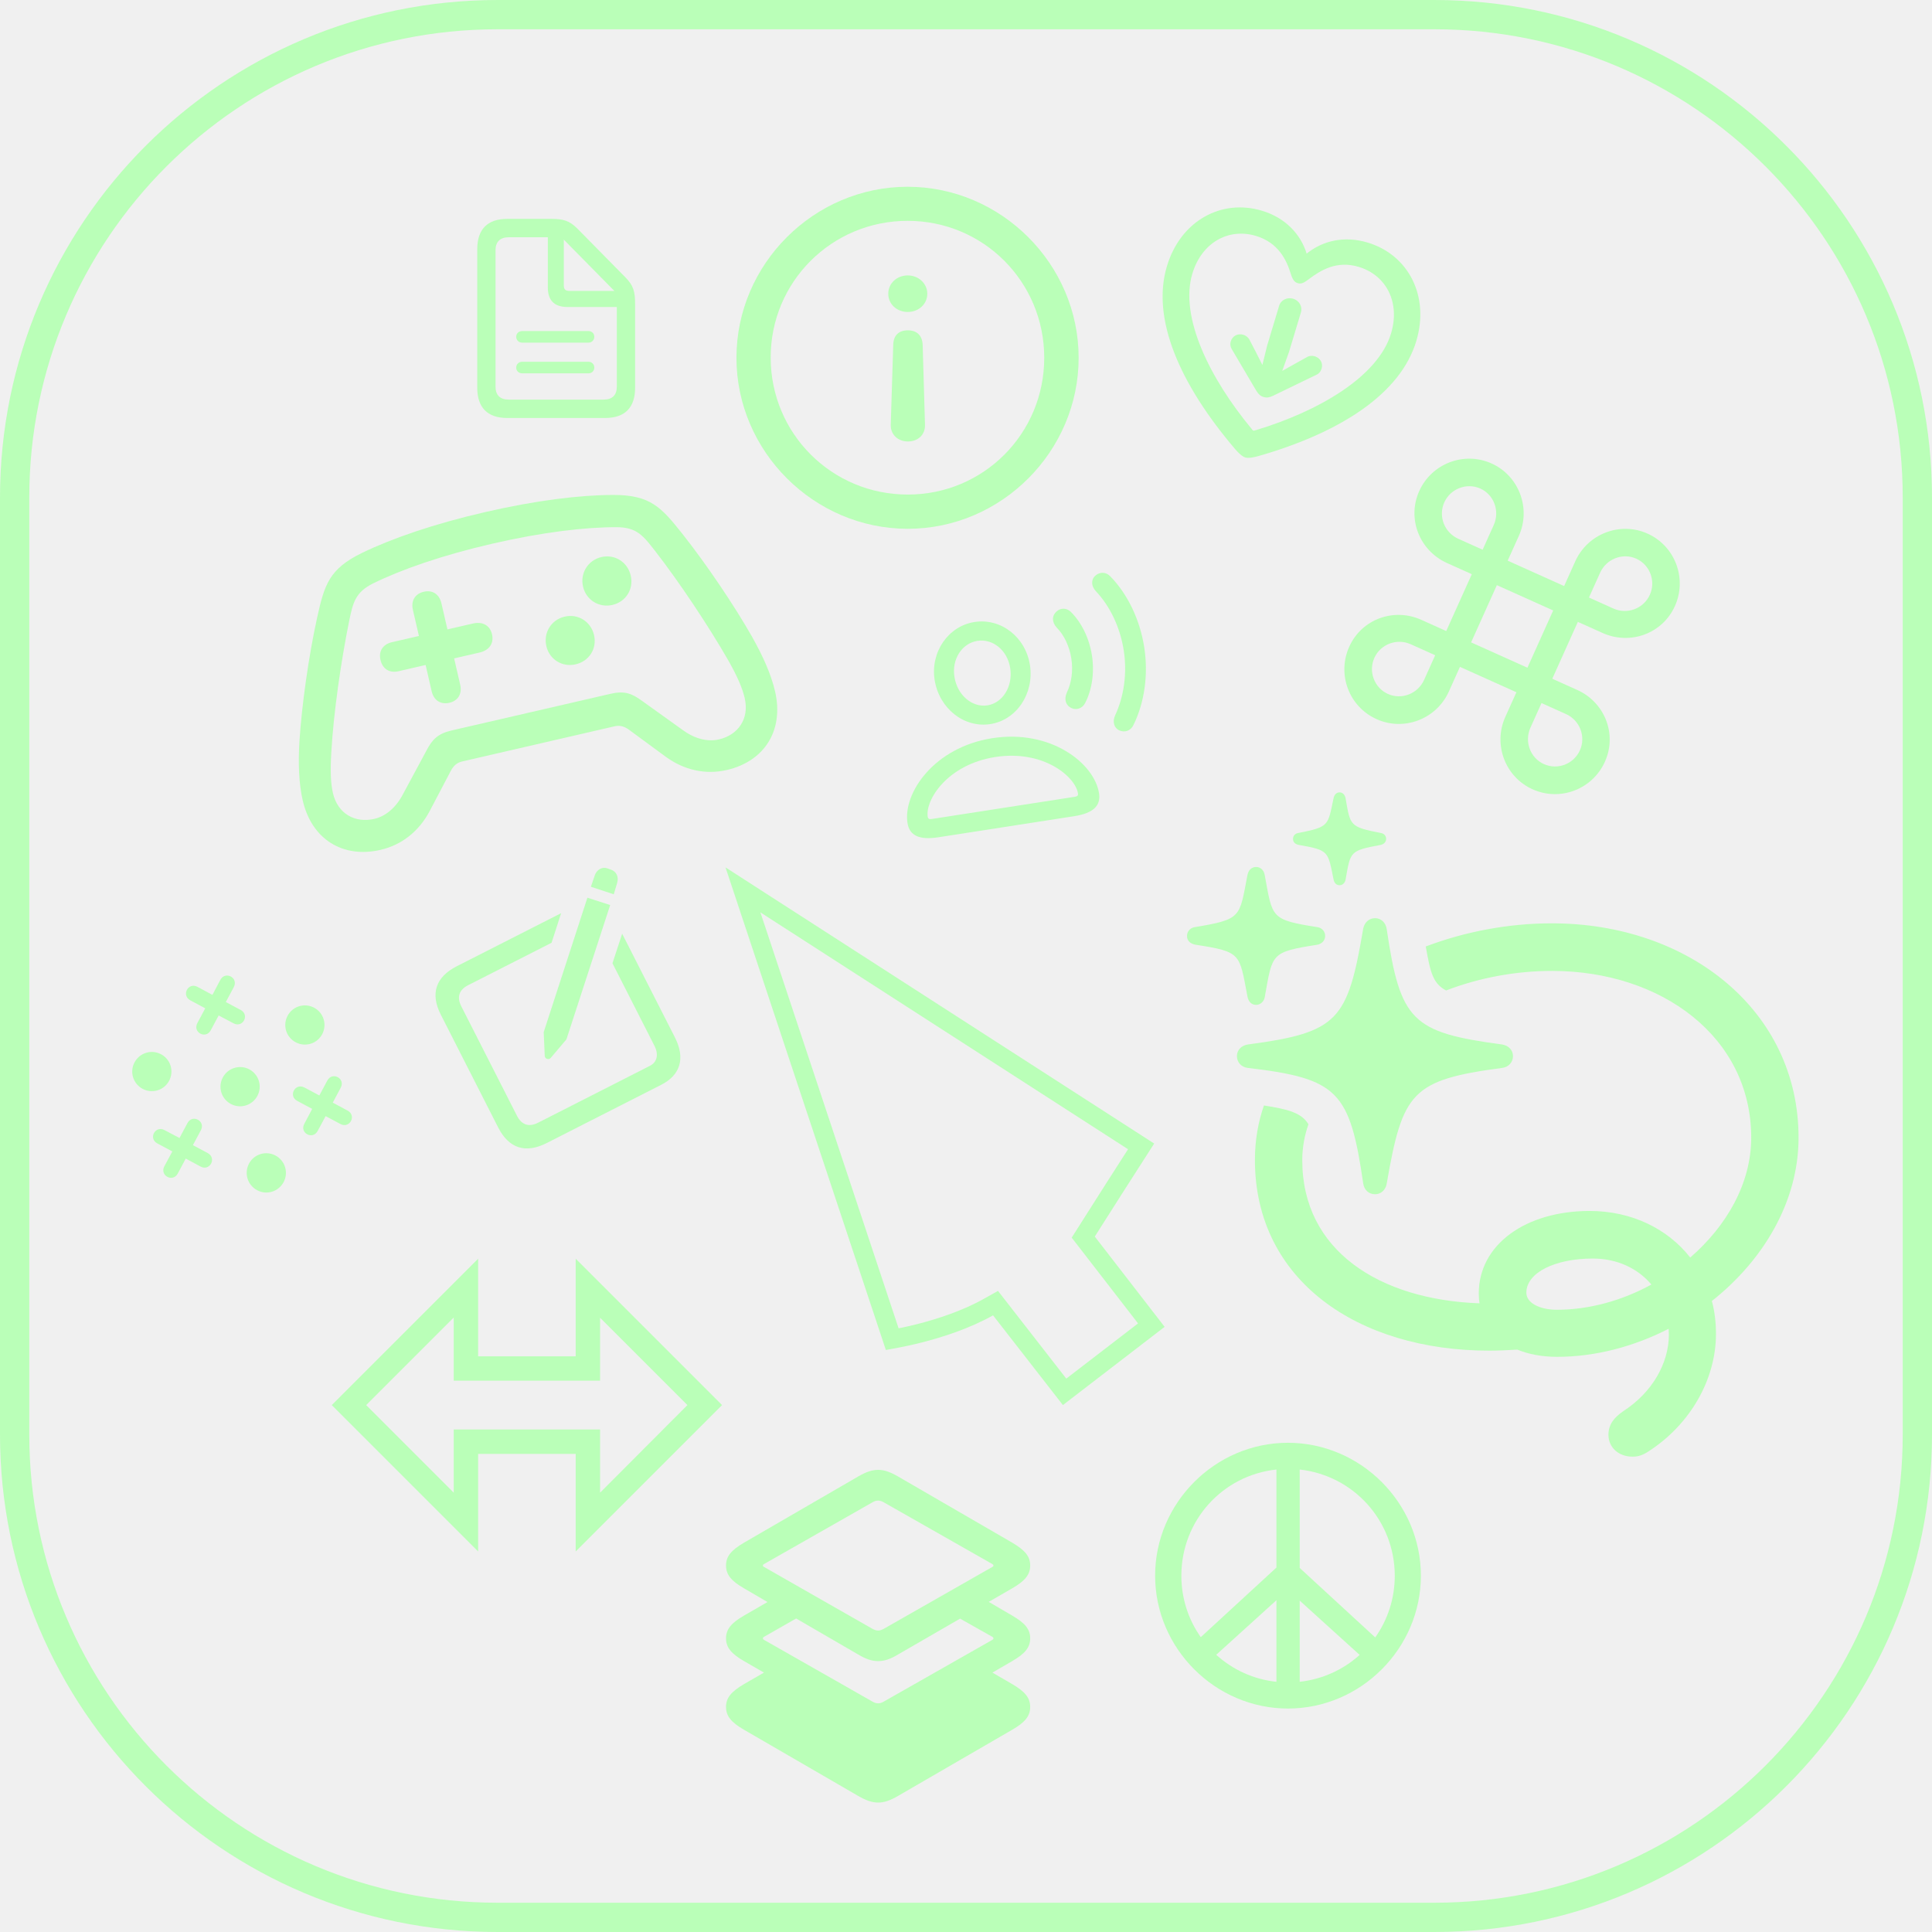
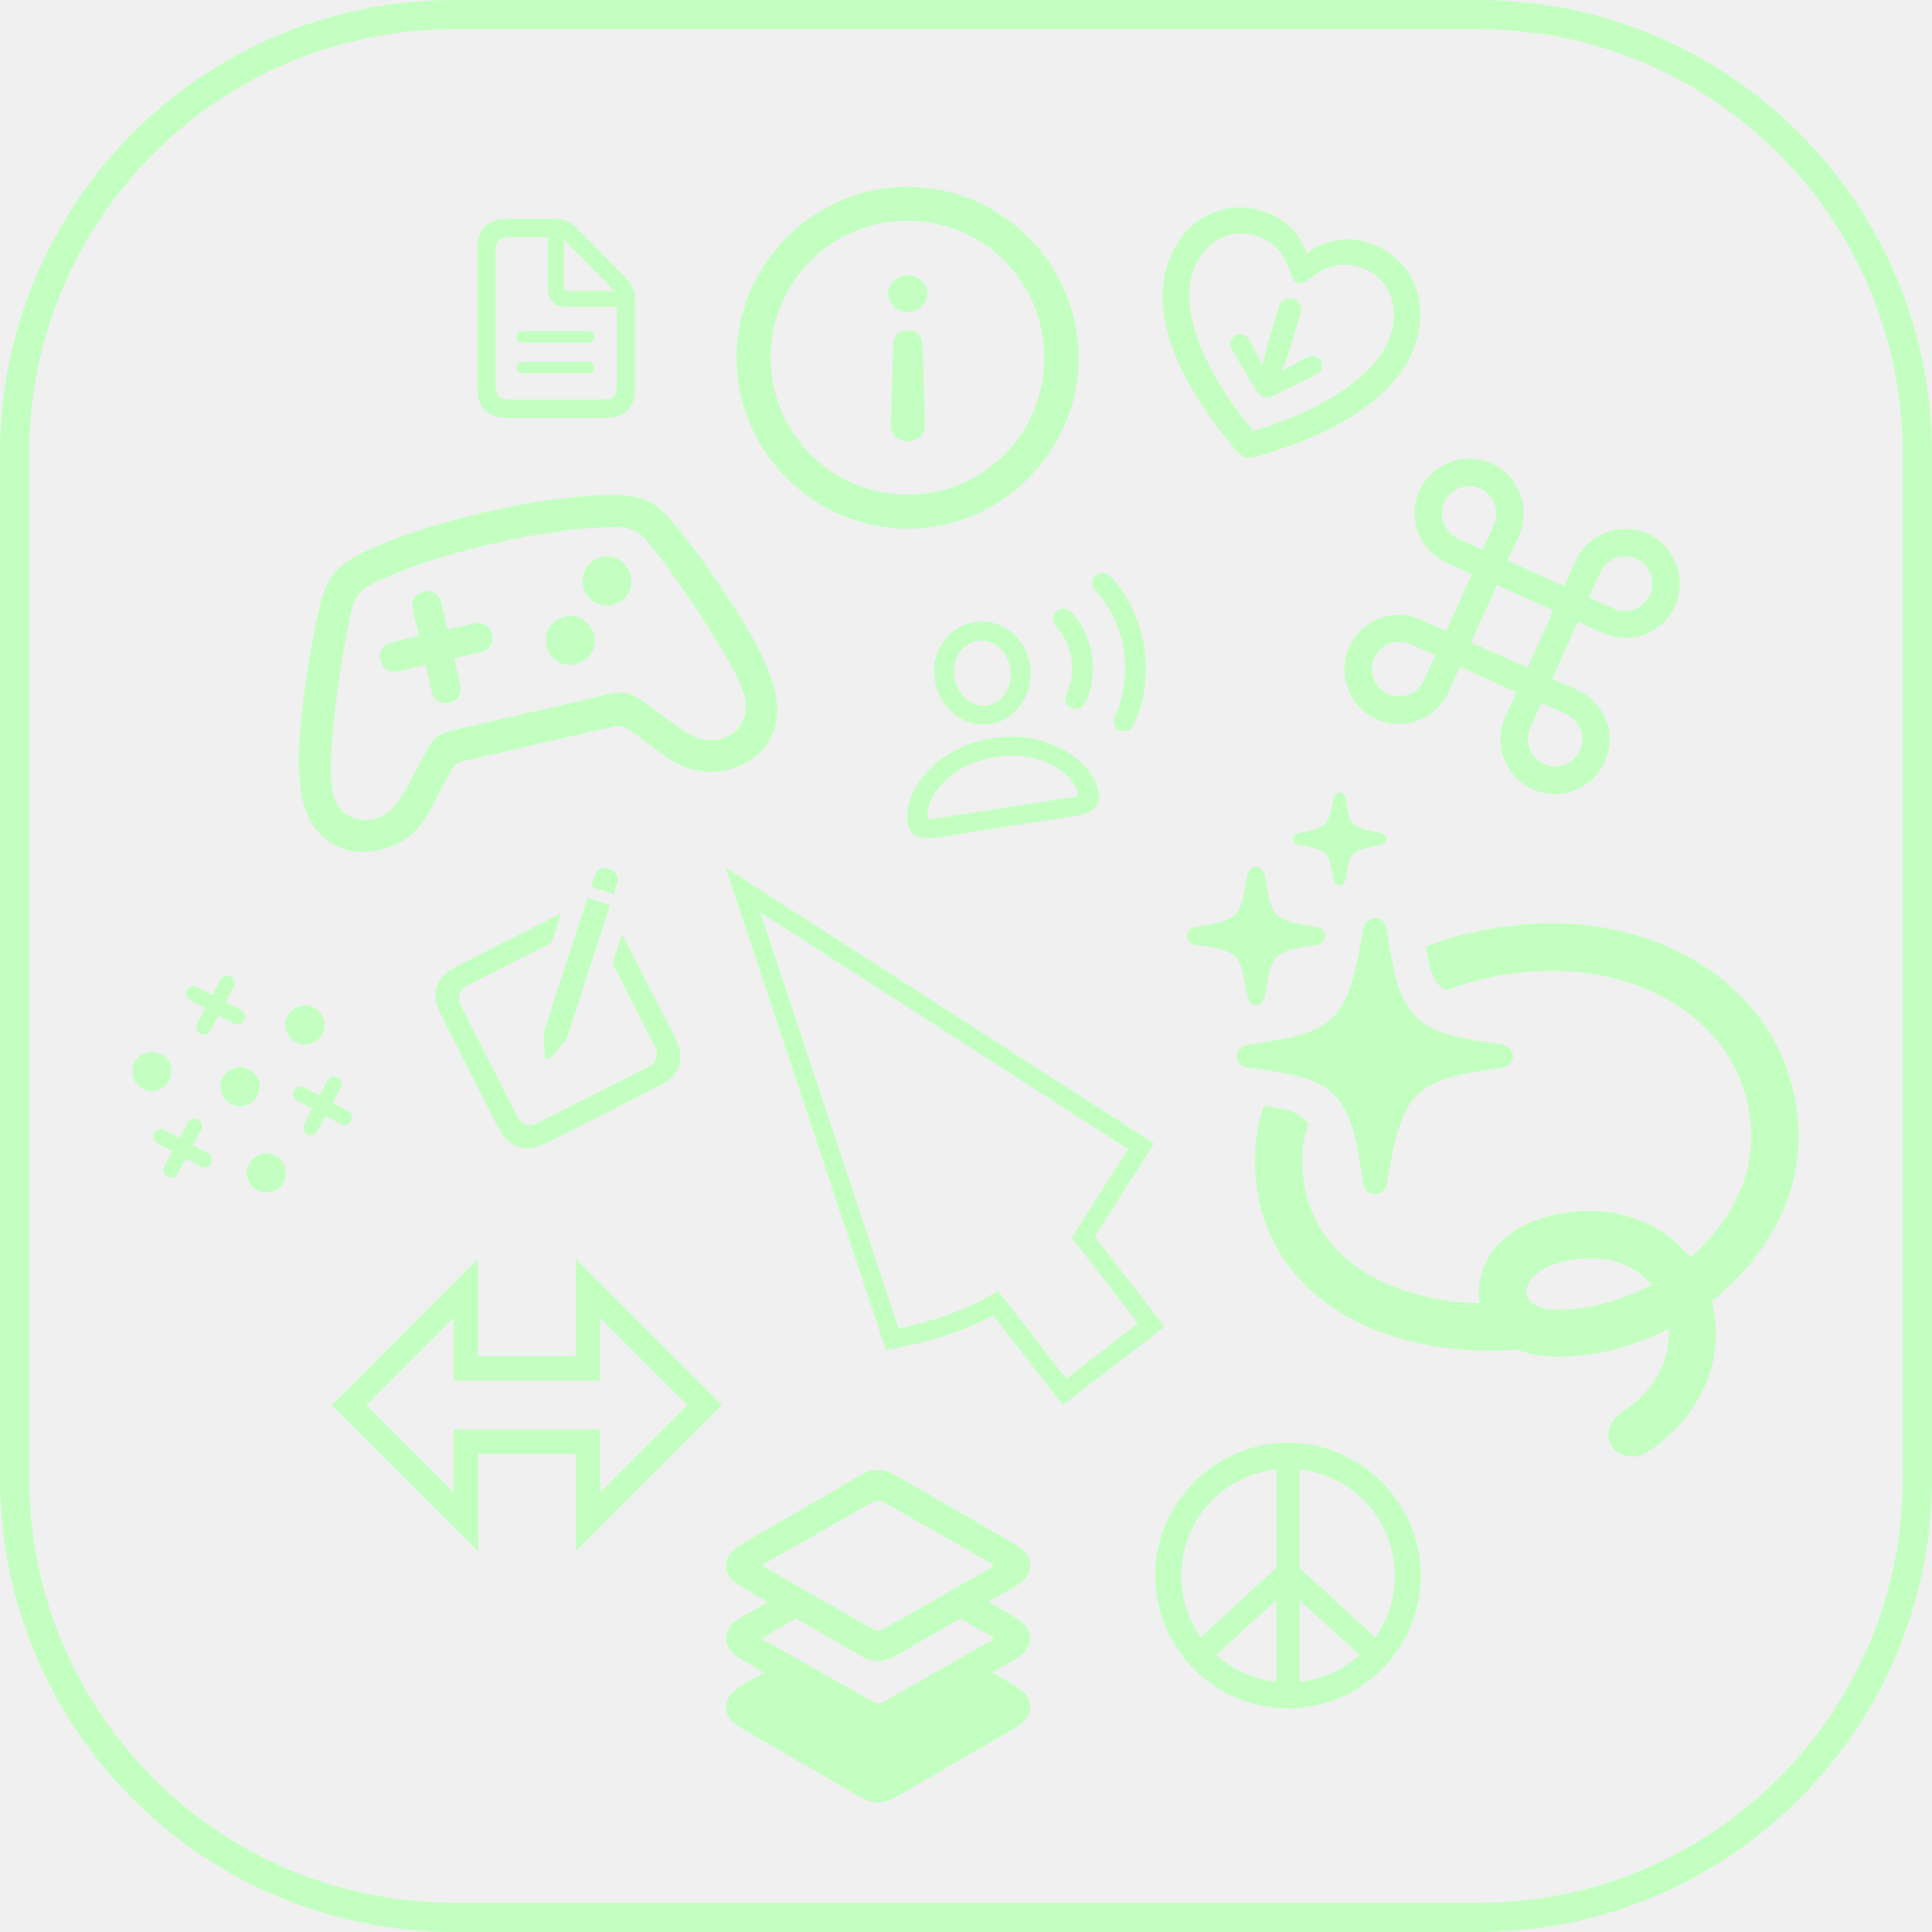
<svg xmlns="http://www.w3.org/2000/svg" width="132" height="132" viewBox="0 0 132 132" fill="none">
-   <rect x="1" y="1" width="130" height="130" rx="33" stroke="#BAFFB8" stroke-width="2" />
+   <rect x="1" y="1" width="130" height="130" rx="30" stroke="#C4FFC2" stroke-width="2" />
  <g clip-path="url(#clip0_171_1303)" filter="url(#filter0_b_171_1303)">
-     <path d="M100.558 39.23L98.811 43.114L97.107 42.348C95.229 41.503 93.032 42.299 92.183 44.187C91.335 46.074 92.167 48.288 94.055 49.136C95.923 49.977 98.141 49.135 98.99 47.247L99.748 45.562L103.605 47.296L102.847 48.982C101.998 50.869 102.84 53.087 104.709 53.927C106.596 54.776 108.805 53.93 109.653 52.042C110.502 50.155 109.639 47.983 107.761 47.139L106.057 46.373L107.804 42.488L109.508 43.254C111.39 44.09 113.587 43.294 114.436 41.406C115.281 39.528 114.452 37.306 112.565 36.457C110.696 35.617 108.474 36.468 107.629 38.346L106.867 40.041L103.01 38.306L103.773 36.611C104.617 34.733 103.779 32.506 101.91 31.666C100.023 30.817 97.81 31.673 96.966 33.551C96.117 35.438 96.98 37.61 98.854 38.464L100.558 39.23ZM99.631 36.809C98.678 36.38 98.255 35.264 98.679 34.321C99.099 33.386 100.215 32.963 101.14 33.379C102.065 33.795 102.489 34.911 102.056 35.873L101.298 37.558L99.631 36.809ZM110.239 41.579L108.563 40.825L109.321 39.139C109.753 38.178 110.869 37.754 111.794 38.17C112.729 38.59 113.143 39.702 112.723 40.636C112.299 41.58 111.183 42.003 110.239 41.579ZM100.511 43.889L102.27 39.978L106.118 41.708L104.359 45.62L100.511 43.889ZM96.389 44.018L98.056 44.768L97.298 46.454C96.87 47.406 95.754 47.83 94.829 47.414C93.904 46.998 93.476 45.891 93.9 44.948C94.321 44.013 95.436 43.59 96.389 44.018ZM106.997 48.789C107.941 49.213 108.365 50.328 107.944 51.263C107.52 52.206 106.418 52.625 105.483 52.205C104.558 51.789 104.135 50.673 104.563 49.72L105.321 48.035L106.997 48.789Z" fill="#BAFFB8" />
+     <path d="M100.558 39.23L98.811 43.114L97.107 42.348C95.229 41.503 93.032 42.299 92.183 44.187C91.335 46.074 92.167 48.288 94.055 49.136C95.923 49.977 98.141 49.135 98.99 47.247L99.748 45.562L103.605 47.296L102.847 48.982C101.998 50.869 102.84 53.087 104.709 53.927C106.596 54.776 108.805 53.93 109.653 52.042C110.502 50.155 109.639 47.983 107.761 47.139L106.057 46.373L107.804 42.488L109.508 43.254C111.39 44.09 113.587 43.294 114.436 41.406C115.281 39.528 114.452 37.306 112.565 36.457C110.696 35.617 108.474 36.468 107.629 38.346L106.867 40.041L103.01 38.306L103.773 36.611C104.617 34.733 103.779 32.506 101.91 31.666C100.023 30.817 97.81 31.673 96.966 33.551C96.117 35.438 96.98 37.61 98.854 38.464L100.558 39.23ZM99.631 36.809C98.678 36.38 98.255 35.264 98.679 34.321C99.099 33.386 100.215 32.963 101.14 33.379C102.065 33.795 102.489 34.911 102.056 35.873L101.298 37.558L99.631 36.809ZM110.239 41.579L108.563 40.825L109.321 39.139C109.753 38.178 110.869 37.754 111.794 38.17C112.729 38.59 113.143 39.702 112.723 40.636C112.299 41.58 111.183 42.003 110.239 41.579ZM100.511 43.889L102.27 39.978L106.118 41.708L104.359 45.62L100.511 43.889ZM96.389 44.018L98.056 44.768L97.298 46.454C96.87 47.406 95.754 47.83 94.829 47.414C93.904 46.998 93.476 45.891 93.9 44.948C94.321 44.013 95.436 43.59 96.389 44.018ZM106.997 48.789C107.941 49.213 108.365 50.328 107.944 51.263C107.52 52.206 106.418 52.625 105.483 52.205C104.558 51.789 104.135 50.673 104.563 49.72L105.321 48.035L106.997 48.789Z" fill="#C4FFC2" />
  </g>
-   <path d="M76.49 49.909C76.858 50.066 77.254 49.92 77.433 49.55C78.189 48.03 78.47 46.111 78.178 44.227C77.885 42.336 77.041 40.584 75.854 39.373C75.572 39.074 75.149 39.056 74.848 39.323C74.531 39.593 74.547 40.041 74.868 40.388C75.844 41.418 76.534 42.866 76.778 44.444C77.022 46.015 76.787 47.599 76.186 48.882C75.993 49.308 76.106 49.74 76.49 49.909ZM67.663 49.472C69.457 49.194 70.67 47.382 70.369 45.439C70.071 43.518 68.382 42.217 66.581 42.497C64.787 42.775 63.56 44.551 63.856 46.457C64.165 48.399 65.861 49.752 67.663 49.472ZM73.212 48.383C73.555 48.535 73.953 48.397 74.135 48.041C74.605 47.145 74.787 45.958 74.605 44.782C74.421 43.598 73.889 42.529 73.168 41.81C72.887 41.526 72.466 41.515 72.187 41.779C71.858 42.067 71.859 42.516 72.207 42.889C72.714 43.405 73.068 44.166 73.198 45C73.326 45.826 73.21 46.652 72.893 47.311C72.682 47.771 72.809 48.193 73.212 48.383ZM67.464 48.192C66.43 48.352 65.406 47.505 65.211 46.247C65.014 45.027 65.738 43.946 66.781 43.785C67.823 43.623 68.831 44.419 69.021 45.648C69.215 46.898 68.507 48.03 67.464 48.192ZM64.106 57.206L73.389 55.765C74.669 55.566 75.225 55.069 75.09 54.198C74.773 52.158 71.802 49.813 67.805 50.434C63.814 51.053 61.686 54.188 62.002 56.228C62.138 57.099 62.818 57.405 64.106 57.206ZM63.66 55.956C63.482 55.983 63.407 55.942 63.385 55.8C63.208 54.661 64.721 52.231 68.004 51.721C71.295 51.211 73.474 53.069 73.65 54.208C73.672 54.349 73.613 54.411 73.435 54.439L63.66 55.956Z" fill="#BAFFB8" />
-   <path d="M60.961 91.498L50.761 60.8L77.963 78.324C76.726 80.244 75.49 82.192 74.254 84.138L74.254 84.139L74.01 84.523L74.288 84.882L78.663 90.537L72.736 95.095L68.359 89.472L68.017 89.033L67.531 89.305C66.005 90.163 64.234 90.735 62.827 91.093C62.128 91.271 61.526 91.394 61.099 91.473C61.051 91.482 61.005 91.49 60.961 91.498Z" stroke="#BAFFB8" stroke-width="1.293" />
-   <path d="M62.011 12.76C55.604 12.76 50.316 18.049 50.316 24.445C50.316 30.84 55.615 36.129 62.023 36.129C68.419 36.129 73.696 30.84 73.696 24.445C73.696 18.049 68.407 12.76 62.011 12.76ZM62.011 15.088C67.198 15.088 71.345 19.258 71.345 24.445C71.345 29.631 67.198 33.79 62.023 33.79C56.836 33.79 52.666 29.631 52.655 24.445C52.644 19.258 56.825 15.088 62.011 15.088ZM62.023 22.569C61.401 22.569 61.04 22.919 61.028 23.574L60.859 29.01C60.836 29.677 61.333 30.162 62.034 30.162C62.735 30.162 63.221 29.688 63.198 29.021L63.04 23.574C63.017 22.93 62.656 22.569 62.023 22.569ZM62.023 18.817C61.288 18.817 60.689 19.348 60.689 20.071C60.689 20.783 61.277 21.314 62.023 21.314C62.757 21.314 63.356 20.783 63.356 20.071C63.356 19.359 62.746 18.817 62.023 18.817Z" fill="#BAFFB8" />
+   <path d="M76.49 49.909C76.858 50.066 77.254 49.92 77.433 49.55C78.189 48.03 78.47 46.111 78.178 44.227C77.885 42.336 77.041 40.584 75.854 39.373C75.572 39.074 75.149 39.056 74.848 39.323C74.531 39.593 74.547 40.041 74.868 40.388C75.844 41.418 76.534 42.866 76.778 44.444C77.022 46.015 76.787 47.599 76.186 48.882C75.993 49.308 76.106 49.74 76.49 49.909ZM67.663 49.472C69.457 49.194 70.67 47.382 70.369 45.439C70.071 43.518 68.382 42.217 66.581 42.497C64.787 42.775 63.56 44.551 63.856 46.457C64.165 48.399 65.861 49.752 67.663 49.472ZM73.212 48.383C73.555 48.535 73.953 48.397 74.135 48.041C74.605 47.145 74.787 45.958 74.605 44.782C74.421 43.598 73.889 42.529 73.168 41.81C72.887 41.526 72.466 41.515 72.187 41.779C71.858 42.067 71.859 42.516 72.207 42.889C72.714 43.405 73.068 44.166 73.198 45C73.326 45.826 73.21 46.652 72.893 47.311C72.682 47.771 72.809 48.193 73.212 48.383ZM67.464 48.192C66.43 48.352 65.406 47.505 65.211 46.247C65.014 45.027 65.738 43.946 66.781 43.785C67.823 43.623 68.831 44.419 69.021 45.648C69.215 46.898 68.507 48.03 67.464 48.192ZM64.106 57.206L73.389 55.765C74.669 55.566 75.225 55.069 75.09 54.198C74.773 52.158 71.802 49.813 67.805 50.434C63.814 51.053 61.686 54.188 62.002 56.228C62.138 57.099 62.818 57.405 64.106 57.206ZM63.66 55.956C63.482 55.983 63.407 55.942 63.385 55.8C63.208 54.661 64.721 52.231 68.004 51.721C71.295 51.211 73.474 53.069 73.65 54.208C73.672 54.349 73.613 54.411 73.435 54.439L63.66 55.956Z" fill="#C4FFC2" />
+   <path d="M60.961 91.498L50.761 60.8L77.963 78.324C76.726 80.244 75.49 82.192 74.254 84.138L74.254 84.139L74.01 84.523L74.288 84.882L78.663 90.537L72.736 95.095L68.359 89.472L68.017 89.033L67.531 89.305C66.005 90.163 64.234 90.735 62.827 91.093C62.128 91.271 61.526 91.394 61.099 91.473C61.051 91.482 61.005 91.49 60.961 91.498Z" stroke="#C4FFC2" stroke-width="1.293" />
+   <path d="M62.011 12.76C55.604 12.76 50.316 18.049 50.316 24.445C50.316 30.84 55.615 36.129 62.023 36.129C68.419 36.129 73.696 30.84 73.696 24.445C73.696 18.049 68.407 12.76 62.011 12.76ZM62.011 15.088C67.198 15.088 71.345 19.258 71.345 24.445C71.345 29.631 67.198 33.79 62.023 33.79C56.836 33.79 52.666 29.631 52.655 24.445C52.644 19.258 56.825 15.088 62.011 15.088ZM62.023 22.569C61.401 22.569 61.04 22.919 61.028 23.574L60.859 29.01C60.836 29.677 61.333 30.162 62.034 30.162C62.735 30.162 63.221 29.688 63.198 29.021L63.04 23.574C63.017 22.93 62.656 22.569 62.023 22.569ZM62.023 18.817C61.288 18.817 60.689 19.348 60.689 20.071C60.689 20.783 61.277 21.314 62.023 21.314C62.757 21.314 63.356 20.783 63.356 20.071C63.356 19.359 62.746 18.817 62.023 18.817Z" fill="#C4FFC2" />
  <g clip-path="url(#clip1_171_1303)">
-     <path d="M20.683 54.688C21.302 57.374 23.453 58.653 25.996 58.066C27.45 57.731 28.615 56.801 29.345 55.438L30.779 52.707C30.978 52.313 31.231 52.104 31.573 52.026L42 49.621C42.342 49.542 42.661 49.619 43.013 49.886L45.498 51.714C46.751 52.619 48.206 52.945 49.659 52.609C52.203 52.023 53.576 49.932 52.957 47.245C52.69 46.089 52.135 44.837 51.37 43.483C50.162 41.361 48.275 38.56 46.606 36.452C45.186 34.669 44.442 33.808 41.893 33.816C39.656 33.822 36.675 34.173 33.141 34.988C29.606 35.803 26.762 36.795 24.748 37.77C22.464 38.876 22.161 39.978 21.666 42.203C21.088 44.83 20.619 48.173 20.461 50.61C20.367 52.163 20.416 53.531 20.683 54.688ZM22.748 54.188C22.593 53.517 22.562 52.677 22.634 51.431C22.785 48.718 23.306 45.142 23.848 42.465C24.11 41.187 24.268 40.466 25.497 39.858C27.414 38.918 30.17 37.946 33.639 37.146C37.096 36.349 40.011 36.013 42.146 36.019C43.516 36.028 43.952 36.612 44.758 37.643C46.44 39.807 48.43 42.804 49.788 45.17C50.398 46.258 50.727 47.029 50.881 47.701C51.209 49.121 50.419 50.219 49.119 50.519C48.326 50.702 47.448 50.464 46.653 49.882L43.861 47.882C43.176 47.378 42.667 47.183 41.72 47.401L30.863 49.905C29.905 50.126 29.534 50.524 29.139 51.276L27.515 54.295C27.055 55.166 26.359 55.767 25.577 55.948C24.267 56.25 23.075 55.609 22.748 54.188ZM25.996 45.09C26.138 45.706 26.612 46.003 27.229 45.861L29.079 45.434L29.492 47.229C29.635 47.845 30.101 48.155 30.706 48.016C31.301 47.879 31.584 47.396 31.442 46.779L31.028 44.984L32.767 44.583C33.439 44.428 33.758 43.949 33.615 43.332C33.478 42.738 32.982 42.446 32.31 42.601L30.571 43.002L30.159 41.219C30.017 40.602 29.551 40.292 28.957 40.429C28.351 40.569 28.068 41.051 28.21 41.668L28.622 43.452L26.772 43.878C26.155 44.021 25.858 44.495 25.996 45.09ZM41.84 41.331C42.765 41.118 43.307 40.251 43.094 39.326C42.881 38.401 42.011 37.848 41.086 38.061C40.183 38.269 39.621 39.153 39.834 40.078C40.048 41.002 40.937 41.54 41.84 41.331ZM39.331 45.389C40.256 45.176 40.799 44.309 40.588 43.395C40.374 42.47 39.505 41.916 38.58 42.13C37.666 42.34 37.115 43.221 37.328 44.146C37.539 45.06 38.417 45.6 39.331 45.389Z" fill="#BAFFB8" />
+     <path d="M20.683 54.688C21.302 57.374 23.453 58.653 25.996 58.066C27.45 57.731 28.615 56.801 29.345 55.438L30.779 52.707C30.978 52.313 31.231 52.104 31.573 52.026L42 49.621C42.342 49.542 42.661 49.619 43.013 49.886L45.498 51.714C46.751 52.619 48.206 52.945 49.659 52.609C52.203 52.023 53.576 49.932 52.957 47.245C52.69 46.089 52.135 44.837 51.37 43.483C50.162 41.361 48.275 38.56 46.606 36.452C45.186 34.669 44.442 33.808 41.893 33.816C39.656 33.822 36.675 34.173 33.141 34.988C29.606 35.803 26.762 36.795 24.748 37.77C22.464 38.876 22.161 39.978 21.666 42.203C21.088 44.83 20.619 48.173 20.461 50.61C20.367 52.163 20.416 53.531 20.683 54.688ZM22.748 54.188C22.593 53.517 22.562 52.677 22.634 51.431C22.785 48.718 23.306 45.142 23.848 42.465C24.11 41.187 24.268 40.466 25.497 39.858C27.414 38.918 30.17 37.946 33.639 37.146C37.096 36.349 40.011 36.013 42.146 36.019C43.516 36.028 43.952 36.612 44.758 37.643C46.44 39.807 48.43 42.804 49.788 45.17C50.398 46.258 50.727 47.029 50.881 47.701C51.209 49.121 50.419 50.219 49.119 50.519C48.326 50.702 47.448 50.464 46.653 49.882L43.861 47.882C43.176 47.378 42.667 47.183 41.72 47.401L30.863 49.905C29.905 50.126 29.534 50.524 29.139 51.276L27.515 54.295C27.055 55.166 26.359 55.767 25.577 55.948C24.267 56.25 23.075 55.609 22.748 54.188ZM25.996 45.09C26.138 45.706 26.612 46.003 27.229 45.861L29.079 45.434L29.492 47.229C29.635 47.845 30.101 48.155 30.706 48.016C31.301 47.879 31.584 47.396 31.442 46.779L31.028 44.984L32.767 44.583C33.439 44.428 33.758 43.949 33.615 43.332C33.478 42.738 32.982 42.446 32.31 42.601L30.571 43.002L30.159 41.219C30.017 40.602 29.551 40.292 28.957 40.429C28.351 40.569 28.068 41.051 28.21 41.668L28.622 43.452L26.772 43.878C26.155 44.021 25.858 44.495 25.996 45.09ZM41.84 41.331C42.765 41.118 43.307 40.251 43.094 39.326C42.881 38.401 42.011 37.848 41.086 38.061C40.183 38.269 39.621 39.153 39.834 40.078C40.048 41.002 40.937 41.54 41.84 41.331ZM39.331 45.389C40.256 45.176 40.799 44.309 40.588 43.395C40.374 42.47 39.505 41.916 38.58 42.13C37.666 42.34 37.115 43.221 37.328 44.146C37.539 45.06 38.417 45.6 39.331 45.389Z" fill="#C4FFC2" />
  </g>
  <g clip-path="url(#clip2_171_1303)">
-     <path d="M41.934 61.102L42.168 60.316C42.286 59.917 42.119 59.538 41.734 59.412L41.467 59.32C41.123 59.208 40.757 59.436 40.635 59.811L40.371 60.587L41.934 61.102ZM37.618 72.29L38.7 71.013L41.69 61.835L40.133 61.334L37.147 70.518L37.219 72.155C37.23 72.344 37.494 72.43 37.618 72.29ZM37.358 78.094L45.18 74.115C46.47 73.46 46.846 72.322 46.115 70.885L42.508 63.794L41.845 65.813L44.711 71.447C45.038 72.091 44.86 72.588 44.41 72.817L36.762 76.707C36.144 77.021 35.644 76.869 35.316 76.225L31.522 68.764C31.194 68.12 31.366 67.627 31.984 67.312L37.685 64.413L38.338 62.39L31.213 66.014C29.763 66.752 29.387 67.89 30.118 69.327L34.035 77.029C34.766 78.466 35.907 78.832 37.358 78.094Z" fill="#BAFFB8" />
+     <path d="M41.934 61.102L42.168 60.316C42.286 59.917 42.119 59.538 41.734 59.412L41.467 59.32C41.123 59.208 40.757 59.436 40.635 59.811L40.371 60.587L41.934 61.102ZM37.618 72.29L38.7 71.013L41.69 61.835L40.133 61.334L37.147 70.518L37.219 72.155C37.23 72.344 37.494 72.43 37.618 72.29ZM37.358 78.094L45.18 74.115C46.47 73.46 46.846 72.322 46.115 70.885L42.508 63.794L41.845 65.813L44.711 71.447C45.038 72.091 44.86 72.588 44.41 72.817L36.762 76.707C36.144 77.021 35.644 76.869 35.316 76.225L31.522 68.764C31.194 68.12 31.366 67.627 31.984 67.312L37.685 64.413L38.338 62.39L31.213 66.014C29.763 66.752 29.387 67.89 30.118 69.327L34.035 77.029C34.766 78.466 35.907 78.832 37.358 78.094Z" fill="#C4FFC2" />
  </g>
-   <path d="M79.73 18.179C78.647 21.773 80.599 26.234 84.382 30.678C84.593 30.925 84.862 31.19 85.081 31.256C85.299 31.321 85.67 31.249 85.981 31.16C91.598 29.547 95.681 26.903 96.763 23.309C97.698 20.204 96.201 17.403 93.449 16.575C91.842 16.09 90.368 16.445 89.275 17.328C88.867 16.002 87.828 14.881 86.22 14.397C83.46 13.566 80.665 15.074 79.73 18.179ZM81.466 18.693C82.105 16.572 83.935 15.554 85.812 16.119C87.327 16.575 87.9 17.749 88.19 18.708C88.321 19.124 88.448 19.282 88.667 19.347C88.894 19.416 89.073 19.341 89.418 19.078C90.226 18.468 91.324 17.779 92.83 18.233C94.716 18.801 95.679 20.661 95.04 22.782C94.148 25.744 90.079 28.098 85.818 29.385C85.727 29.413 85.667 29.431 85.633 29.421C85.599 29.411 85.559 29.362 85.507 29.291C82.665 25.865 80.574 21.655 81.466 18.693ZM88.884 21.34C89.005 20.936 88.752 20.529 88.356 20.41C87.952 20.289 87.516 20.488 87.394 20.892L86.576 23.61L86.25 24.934L85.813 24.069L85.389 23.252C85.306 23.071 85.138 22.929 84.961 22.876C84.574 22.759 84.207 22.942 84.092 23.321C84.029 23.531 84.065 23.716 84.184 23.899L85.837 26.701C85.978 26.936 86.123 27.063 86.333 27.126C86.535 27.187 86.727 27.162 86.973 27.043L89.907 25.623C90.108 25.537 90.231 25.399 90.295 25.189C90.409 24.81 90.204 24.455 89.825 24.341C89.64 24.285 89.421 24.311 89.26 24.418L88.456 24.864L87.605 25.343L88.065 24.058L88.884 21.34Z" fill="#BAFFB8" />
-   <path d="M91.523 60.482C91.717 60.482 91.875 60.342 91.928 60.131C92.279 58.162 92.191 58.127 94.353 57.723C94.564 57.67 94.705 57.512 94.705 57.318C94.705 57.107 94.564 56.949 94.353 56.914C92.191 56.492 92.262 56.422 91.928 54.506C91.875 54.295 91.734 54.137 91.523 54.137C91.312 54.137 91.172 54.295 91.119 54.506C90.715 56.422 90.838 56.492 88.693 56.914C88.482 56.949 88.342 57.107 88.342 57.318C88.342 57.529 88.482 57.67 88.711 57.723C90.838 58.092 90.715 58.162 91.119 60.113C91.172 60.342 91.312 60.482 91.523 60.482ZM85.828 68.656C86.109 68.656 86.356 68.428 86.408 68.147C86.953 65.141 86.777 65.053 90.029 64.543C90.328 64.473 90.539 64.244 90.539 63.945C90.539 63.647 90.328 63.4 90.029 63.348C86.777 62.838 86.953 62.715 86.408 59.779C86.356 59.463 86.127 59.234 85.828 59.234C85.512 59.234 85.301 59.445 85.231 59.779C84.668 62.697 84.861 62.803 81.609 63.348C81.311 63.4 81.1 63.647 81.1 63.945C81.1 64.262 81.311 64.473 81.662 64.543C84.844 65.035 84.668 65.141 85.231 68.094C85.301 68.428 85.494 68.656 85.828 68.656ZM93.949 81.594C94.353 81.594 94.67 81.295 94.74 80.891C95.83 74.615 96.428 73.789 102.633 72.963C103.072 72.91 103.371 72.576 103.371 72.154C103.371 71.75 103.072 71.434 102.633 71.363C96.463 70.537 95.672 69.764 94.74 63.453C94.67 63.031 94.353 62.732 93.949 62.732C93.545 62.732 93.228 63.014 93.141 63.435C92.068 69.728 91.453 70.537 85.248 71.363C84.809 71.434 84.51 71.75 84.51 72.154C84.51 72.576 84.809 72.91 85.248 72.963C91.418 73.684 92.227 74.562 93.141 80.873C93.211 81.295 93.51 81.594 93.949 81.594ZM97.412 64.666C97.728 66.459 97.904 67.197 98.801 67.672C101.086 66.793 103.582 66.336 106.043 66.336C113.514 66.336 119.648 70.853 119.648 77.727C119.648 80.838 117.979 83.756 115.482 85.918C113.936 83.949 111.475 82.736 108.609 82.736C104.25 82.736 101.033 85.022 101.033 88.379C101.033 88.607 101.051 88.836 101.086 89.047C94.266 88.801 88.975 85.461 88.975 79.273C88.975 78.394 89.133 77.568 89.397 76.812C88.904 75.986 87.885 75.775 86.356 75.529C85.951 76.689 85.74 77.938 85.74 79.256C85.74 87.465 92.754 92.281 101.754 92.281C102.387 92.281 103.037 92.246 103.67 92.211C104.443 92.527 105.357 92.703 106.377 92.703C109.014 92.703 111.633 92 114.006 90.787C114.006 90.91 114.023 91.051 114.023 91.174C114.023 93.178 112.846 95.164 110.912 96.412C110.297 96.834 109.893 97.309 109.893 98.029C109.893 98.856 110.543 99.523 111.545 99.523C111.967 99.523 112.283 99.4 112.67 99.137C115.482 97.309 117.24 94.25 117.24 91.139C117.24 90.348 117.152 89.592 116.959 88.889C120.475 86.111 122.883 82.103 122.883 77.727C122.883 69.061 115.395 63.084 106.025 63.084C103.072 63.084 100.102 63.647 97.412 64.666ZM104.285 88.326C104.285 86.938 106.271 85.988 108.82 85.988C110.49 85.988 111.896 86.656 112.828 87.764C110.842 88.853 108.592 89.486 106.377 89.486C105.182 89.486 104.285 89.012 104.285 88.326Z" fill="#BAFFB8" />
-   <path d="M88 116.733C92.966 116.733 97.079 112.629 97.079 107.654C97.079 102.688 92.966 98.575 87.991 98.575C83.025 98.575 78.921 102.688 78.921 107.654C78.921 112.629 83.034 116.733 88 116.733ZM80.714 107.654C80.714 103.875 83.544 100.79 87.209 100.403V107.101L82.041 111.855C81.206 110.678 80.714 109.228 80.714 107.654ZM88.8 107.127V100.403C92.465 100.808 95.286 103.884 95.295 107.654C95.295 109.228 94.803 110.687 93.959 111.873L88.8 107.127ZM87.209 109.333V114.905C85.627 114.738 84.212 114.07 83.096 113.06L87.209 109.333ZM88.8 109.359L92.895 113.068C91.788 114.07 90.373 114.729 88.8 114.905V109.359Z" fill="#BAFFB8" />
-   <path d="M34.654 28.558H41.346C42.696 28.558 43.393 27.849 43.393 26.493V20.793C43.393 19.914 43.28 19.512 42.733 18.953L39.45 15.62C38.916 15.08 38.477 14.954 37.686 14.954H34.654C33.31 14.954 32.607 15.664 32.607 17.026V26.493C32.607 27.849 33.31 28.558 34.654 28.558ZM34.761 27.303C34.158 27.303 33.856 26.989 33.856 26.411V17.101C33.856 16.53 34.158 16.21 34.767 16.21H37.429V19.625C37.429 20.535 37.874 20.975 38.778 20.975H42.143V26.411C42.143 26.989 41.842 27.303 41.233 27.303H34.761ZM38.898 19.876C38.634 19.876 38.521 19.763 38.521 19.506V16.373L41.974 19.876H38.898ZM40.21 22.619H35.677C35.438 22.619 35.269 22.789 35.269 23.009C35.269 23.235 35.438 23.41 35.677 23.41H40.21C40.436 23.41 40.605 23.235 40.605 23.009C40.605 22.789 40.436 22.619 40.21 22.619ZM40.21 24.716H35.677C35.438 24.716 35.269 24.892 35.269 25.118C35.269 25.338 35.438 25.507 35.677 25.507H40.21C40.436 25.507 40.605 25.338 40.605 25.118C40.605 24.892 40.436 24.716 40.21 24.716Z" fill="#BAFFB8" />
-   <path d="M61.356 122.704L69.171 118.174C70.014 117.682 70.386 117.26 70.386 116.627C70.386 115.984 70.014 115.573 69.171 115.07L67.805 114.277L69.171 113.483C70.014 112.991 70.386 112.569 70.386 111.936C70.386 111.304 70.014 110.882 69.171 110.39L67.553 109.445L69.171 108.511C70.014 108.019 70.386 107.597 70.386 106.964C70.386 106.321 70.014 105.91 69.171 105.407L61.356 100.877C60.834 100.576 60.422 100.425 60 100.425C59.568 100.425 59.156 100.576 58.634 100.877L50.819 105.407C49.975 105.91 49.604 106.321 49.604 106.964C49.604 107.597 49.975 108.019 50.819 108.511L52.436 109.455L50.819 110.39C49.975 110.882 49.604 111.304 49.604 111.936C49.604 112.569 49.975 112.991 50.819 113.483L52.195 114.277L50.819 115.07C49.975 115.573 49.604 115.984 49.604 116.627C49.604 117.26 49.975 117.682 50.819 118.174L58.634 122.704C59.156 123.006 59.568 123.156 60 123.156C60.422 123.156 60.834 123.006 61.356 122.704ZM60 111.404C59.859 111.404 59.739 111.354 59.588 111.274L52.195 107.055C52.145 107.035 52.125 107.005 52.125 106.964C52.125 106.914 52.145 106.894 52.195 106.864L59.588 102.655C59.739 102.565 59.859 102.525 60 102.525C60.13 102.525 60.251 102.565 60.402 102.655L67.805 106.864C67.845 106.894 67.875 106.914 67.875 106.964C67.875 107.005 67.845 107.035 67.805 107.055L60.402 111.274C60.251 111.354 60.13 111.404 60 111.404ZM60 113.493C60.422 113.493 60.834 113.353 61.356 113.041L65.595 110.59L67.805 111.836C67.845 111.866 67.875 111.886 67.875 111.936C67.875 111.987 67.845 112.007 67.805 112.037L60.402 116.246C60.251 116.336 60.13 116.376 60 116.376C59.859 116.376 59.739 116.336 59.588 116.246L52.195 112.037C52.145 112.007 52.125 111.987 52.125 111.936C52.125 111.886 52.145 111.866 52.195 111.836L54.395 110.58L58.634 113.041C59.156 113.353 59.568 113.493 60 113.493Z" fill="#BAFFB8" />
-   <path d="M25.017 96L31 90.017V94.333H41V90.033L46.967 96L41 101.983V97.667H31V101.983L25.017 96ZM22.667 96L32.667 106V99.333H39.333V106L49.333 96L39.333 86V92.667H32.667V86L22.667 96Z" fill="#BAFFB8" />
+   <path d="M79.73 18.179C78.647 21.773 80.599 26.234 84.382 30.678C84.593 30.925 84.862 31.19 85.081 31.256C85.299 31.321 85.67 31.249 85.981 31.16C91.598 29.547 95.681 26.903 96.763 23.309C97.698 20.204 96.201 17.403 93.449 16.575C91.842 16.09 90.368 16.445 89.275 17.328C88.867 16.002 87.828 14.881 86.22 14.397C83.46 13.566 80.665 15.074 79.73 18.179ZM81.466 18.693C82.105 16.572 83.935 15.554 85.812 16.119C87.327 16.575 87.9 17.749 88.19 18.708C88.321 19.124 88.448 19.282 88.667 19.347C88.894 19.416 89.073 19.341 89.418 19.078C90.226 18.468 91.324 17.779 92.83 18.233C94.716 18.801 95.679 20.661 95.04 22.782C94.148 25.744 90.079 28.098 85.818 29.385C85.727 29.413 85.667 29.431 85.633 29.421C85.599 29.411 85.559 29.362 85.507 29.291C82.665 25.865 80.574 21.655 81.466 18.693ZM88.884 21.34C89.005 20.936 88.752 20.529 88.356 20.41C87.952 20.289 87.516 20.488 87.394 20.892L86.576 23.61L86.25 24.934L85.813 24.069L85.389 23.252C85.306 23.071 85.138 22.929 84.961 22.876C84.574 22.759 84.207 22.942 84.092 23.321C84.029 23.531 84.065 23.716 84.184 23.899L85.837 26.701C85.978 26.936 86.123 27.063 86.333 27.126C86.535 27.187 86.727 27.162 86.973 27.043L89.907 25.623C90.108 25.537 90.231 25.399 90.295 25.189C90.409 24.81 90.204 24.455 89.825 24.341C89.64 24.285 89.421 24.311 89.26 24.418L88.456 24.864L87.605 25.343L88.065 24.058L88.884 21.34Z" fill="#C4FFC2" />
+   <path d="M91.523 60.482C91.717 60.482 91.875 60.342 91.928 60.131C92.279 58.162 92.191 58.127 94.353 57.723C94.564 57.67 94.705 57.512 94.705 57.318C94.705 57.107 94.564 56.949 94.353 56.914C92.191 56.492 92.262 56.422 91.928 54.506C91.875 54.295 91.734 54.137 91.523 54.137C91.312 54.137 91.172 54.295 91.119 54.506C90.715 56.422 90.838 56.492 88.693 56.914C88.482 56.949 88.342 57.107 88.342 57.318C88.342 57.529 88.482 57.67 88.711 57.723C90.838 58.092 90.715 58.162 91.119 60.113C91.172 60.342 91.312 60.482 91.523 60.482ZM85.828 68.656C86.109 68.656 86.356 68.428 86.408 68.147C86.953 65.141 86.777 65.053 90.029 64.543C90.328 64.473 90.539 64.244 90.539 63.945C90.539 63.647 90.328 63.4 90.029 63.348C86.777 62.838 86.953 62.715 86.408 59.779C86.356 59.463 86.127 59.234 85.828 59.234C85.512 59.234 85.301 59.445 85.231 59.779C84.668 62.697 84.861 62.803 81.609 63.348C81.311 63.4 81.1 63.647 81.1 63.945C81.1 64.262 81.311 64.473 81.662 64.543C84.844 65.035 84.668 65.141 85.231 68.094C85.301 68.428 85.494 68.656 85.828 68.656ZM93.949 81.594C94.353 81.594 94.67 81.295 94.74 80.891C95.83 74.615 96.428 73.789 102.633 72.963C103.072 72.91 103.371 72.576 103.371 72.154C103.371 71.75 103.072 71.434 102.633 71.363C96.463 70.537 95.672 69.764 94.74 63.453C94.67 63.031 94.353 62.732 93.949 62.732C93.545 62.732 93.228 63.014 93.141 63.435C92.068 69.728 91.453 70.537 85.248 71.363C84.809 71.434 84.51 71.75 84.51 72.154C84.51 72.576 84.809 72.91 85.248 72.963C91.418 73.684 92.227 74.562 93.141 80.873C93.211 81.295 93.51 81.594 93.949 81.594ZM97.412 64.666C97.728 66.459 97.904 67.197 98.801 67.672C101.086 66.793 103.582 66.336 106.043 66.336C113.514 66.336 119.648 70.853 119.648 77.727C119.648 80.838 117.979 83.756 115.482 85.918C113.936 83.949 111.475 82.736 108.609 82.736C104.25 82.736 101.033 85.022 101.033 88.379C101.033 88.607 101.051 88.836 101.086 89.047C94.266 88.801 88.975 85.461 88.975 79.273C88.975 78.394 89.133 77.568 89.397 76.812C88.904 75.986 87.885 75.775 86.356 75.529C85.951 76.689 85.74 77.938 85.74 79.256C85.74 87.465 92.754 92.281 101.754 92.281C102.387 92.281 103.037 92.246 103.67 92.211C104.443 92.527 105.357 92.703 106.377 92.703C109.014 92.703 111.633 92 114.006 90.787C114.006 90.91 114.023 91.051 114.023 91.174C114.023 93.178 112.846 95.164 110.912 96.412C110.297 96.834 109.893 97.309 109.893 98.029C109.893 98.856 110.543 99.523 111.545 99.523C111.967 99.523 112.283 99.4 112.67 99.137C115.482 97.309 117.24 94.25 117.24 91.139C117.24 90.348 117.152 89.592 116.959 88.889C120.475 86.111 122.883 82.103 122.883 77.727C122.883 69.061 115.395 63.084 106.025 63.084C103.072 63.084 100.102 63.647 97.412 64.666ZM104.285 88.326C104.285 86.938 106.271 85.988 108.82 85.988C110.49 85.988 111.896 86.656 112.828 87.764C110.842 88.853 108.592 89.486 106.377 89.486C105.182 89.486 104.285 89.012 104.285 88.326Z" fill="#C4FFC2" />
+   <path d="M88 116.733C92.966 116.733 97.079 112.629 97.079 107.654C97.079 102.688 92.966 98.575 87.991 98.575C83.025 98.575 78.921 102.688 78.921 107.654C78.921 112.629 83.034 116.733 88 116.733ZM80.714 107.654C80.714 103.875 83.544 100.79 87.209 100.403V107.101L82.041 111.855C81.206 110.678 80.714 109.228 80.714 107.654ZM88.8 107.127V100.403C92.465 100.808 95.286 103.884 95.295 107.654C95.295 109.228 94.803 110.687 93.959 111.873L88.8 107.127ZM87.209 109.333V114.905C85.627 114.738 84.212 114.07 83.096 113.06L87.209 109.333ZM88.8 109.359L92.895 113.068C91.788 114.07 90.373 114.729 88.8 114.905V109.359Z" fill="#C4FFC2" />
+   <path d="M34.654 28.558H41.346C42.696 28.558 43.393 27.849 43.393 26.493V20.793C43.393 19.914 43.28 19.512 42.733 18.953L39.45 15.62C38.916 15.08 38.477 14.954 37.686 14.954H34.654C33.31 14.954 32.607 15.664 32.607 17.026V26.493C32.607 27.849 33.31 28.558 34.654 28.558ZM34.761 27.303C34.158 27.303 33.856 26.989 33.856 26.411V17.101C33.856 16.53 34.158 16.21 34.767 16.21H37.429V19.625C37.429 20.535 37.874 20.975 38.778 20.975H42.143V26.411C42.143 26.989 41.842 27.303 41.233 27.303H34.761ZM38.898 19.876C38.634 19.876 38.521 19.763 38.521 19.506V16.373L41.974 19.876H38.898ZM40.21 22.619H35.677C35.438 22.619 35.269 22.789 35.269 23.009C35.269 23.235 35.438 23.41 35.677 23.41H40.21C40.436 23.41 40.605 23.235 40.605 23.009C40.605 22.789 40.436 22.619 40.21 22.619ZM40.21 24.716H35.677C35.438 24.716 35.269 24.892 35.269 25.118C35.269 25.338 35.438 25.507 35.677 25.507H40.21C40.436 25.507 40.605 25.338 40.605 25.118C40.605 24.892 40.436 24.716 40.21 24.716Z" fill="#C4FFC2" />
+   <path d="M61.356 122.704L69.171 118.174C70.014 117.682 70.386 117.26 70.386 116.627C70.386 115.984 70.014 115.573 69.171 115.07L67.805 114.277L69.171 113.483C70.014 112.991 70.386 112.569 70.386 111.936C70.386 111.304 70.014 110.882 69.171 110.39L67.553 109.445L69.171 108.511C70.014 108.019 70.386 107.597 70.386 106.964C70.386 106.321 70.014 105.91 69.171 105.407L61.356 100.877C60.834 100.576 60.422 100.425 60 100.425C59.568 100.425 59.156 100.576 58.634 100.877L50.819 105.407C49.975 105.91 49.604 106.321 49.604 106.964C49.604 107.597 49.975 108.019 50.819 108.511L52.436 109.455L50.819 110.39C49.975 110.882 49.604 111.304 49.604 111.936C49.604 112.569 49.975 112.991 50.819 113.483L52.195 114.277L50.819 115.07C49.975 115.573 49.604 115.984 49.604 116.627C49.604 117.26 49.975 117.682 50.819 118.174L58.634 122.704C59.156 123.006 59.568 123.156 60 123.156C60.422 123.156 60.834 123.006 61.356 122.704ZM60 111.404C59.859 111.404 59.739 111.354 59.588 111.274L52.195 107.055C52.145 107.035 52.125 107.005 52.125 106.964C52.125 106.914 52.145 106.894 52.195 106.864L59.588 102.655C59.739 102.565 59.859 102.525 60 102.525C60.13 102.525 60.251 102.565 60.402 102.655L67.805 106.864C67.845 106.894 67.875 106.914 67.875 106.964C67.875 107.005 67.845 107.035 67.805 107.055L60.402 111.274C60.251 111.354 60.13 111.404 60 111.404ZM60 113.493C60.422 113.493 60.834 113.353 61.356 113.041L65.595 110.59L67.805 111.836C67.845 111.866 67.875 111.886 67.875 111.936C67.875 111.987 67.845 112.007 67.805 112.037L60.402 116.246C60.251 116.336 60.13 116.376 60 116.376C59.859 116.376 59.739 116.336 59.588 116.246L52.195 112.037C52.145 112.007 52.125 111.987 52.125 111.936C52.125 111.886 52.145 111.866 52.195 111.836L54.395 110.58L58.634 113.041C59.156 113.353 59.568 113.493 60 113.493Z" fill="#C4FFC2" />
+   <path d="M25.017 96L31 90.017V94.333H41V90.033L46.967 96L41 101.983V97.667H31V101.983L25.017 96ZM22.667 96L32.667 106V99.333H39.333V106L49.333 96L39.333 86V92.667H32.667V86L22.667 96Z" fill="#C4FFC2" />
  <g clip-path="url(#clip3_171_1303)">
-     <path d="M13.005 68.347L14.023 68.89L13.484 69.9C13.146 70.535 14.062 71.024 14.4 70.389L14.94 69.379L15.956 69.916C16.591 70.254 17.079 69.338 16.439 69.001L15.428 68.462L15.972 67.444C16.314 66.802 15.392 66.314 15.053 66.949L14.512 67.973L13.492 67.424C12.857 67.086 12.368 68.002 13.005 68.347ZM21.224 71.312C21.926 71.099 22.328 70.347 22.112 69.638C21.898 68.935 21.146 68.534 20.443 68.748C19.735 68.963 19.334 69.715 19.547 70.418C19.763 71.127 20.515 71.528 21.224 71.312ZM10.767 74.493C11.47 74.28 11.871 73.528 11.655 72.819C11.441 72.116 10.69 71.715 9.987 71.929C9.278 72.144 8.877 72.897 9.091 73.599C9.306 74.308 10.058 74.709 10.767 74.493ZM16.791 75.528C17.5 75.313 17.901 74.561 17.687 73.858C17.47 73.144 16.725 72.746 16.011 72.964C15.308 73.178 14.907 73.93 15.122 74.638C15.336 75.341 16.088 75.742 16.791 75.528ZM10.756 78.126L11.775 78.669L11.23 79.681C10.893 80.322 11.809 80.811 12.148 80.176L12.691 79.158L13.704 79.703C14.338 80.041 14.827 79.125 14.191 78.78L13.18 78.241L13.723 77.223C14.062 76.588 13.145 76.099 12.807 76.734L12.264 77.752L11.239 77.211C10.605 76.872 10.116 77.789 10.756 78.126ZM20.312 75.218L21.33 75.762L20.793 76.778C20.449 77.415 21.365 77.903 21.704 77.269L22.249 76.257L23.259 76.796C23.894 77.134 24.383 76.218 23.748 75.879L22.736 75.334L23.279 74.316C23.618 73.681 22.701 73.192 22.363 73.827L21.819 74.845L20.801 74.302C20.167 73.963 19.672 74.882 20.312 75.218ZM18.583 81.421C19.292 81.205 19.693 80.453 19.478 79.744C19.262 79.035 18.51 78.634 17.801 78.85C17.099 79.064 16.697 79.816 16.913 80.524C17.128 81.233 17.881 81.634 18.583 81.421Z" fill="#BAFFB8" />
+     <path d="M13.005 68.347L14.023 68.89L13.484 69.9C13.146 70.535 14.062 71.024 14.4 70.389L14.94 69.379L15.956 69.916C16.591 70.254 17.079 69.338 16.439 69.001L15.428 68.462L15.972 67.444C16.314 66.802 15.392 66.314 15.053 66.949L14.512 67.973L13.492 67.424C12.857 67.086 12.368 68.002 13.005 68.347ZM21.224 71.312C21.926 71.099 22.328 70.347 22.112 69.638C21.898 68.935 21.146 68.534 20.443 68.748C19.735 68.963 19.334 69.715 19.547 70.418C19.763 71.127 20.515 71.528 21.224 71.312ZM10.767 74.493C11.47 74.28 11.871 73.528 11.655 72.819C11.441 72.116 10.69 71.715 9.987 71.929C9.278 72.144 8.877 72.897 9.091 73.599C9.306 74.308 10.058 74.709 10.767 74.493ZM16.791 75.528C17.5 75.313 17.901 74.561 17.687 73.858C17.47 73.144 16.725 72.746 16.011 72.964C15.308 73.178 14.907 73.93 15.122 74.638C15.336 75.341 16.088 75.742 16.791 75.528ZM10.756 78.126L11.775 78.669L11.23 79.681C10.893 80.322 11.809 80.811 12.148 80.176L12.691 79.158L13.704 79.703C14.338 80.041 14.827 79.125 14.191 78.78L13.18 78.241L13.723 77.223C14.062 76.588 13.145 76.099 12.807 76.734L12.264 77.752L11.239 77.211C10.605 76.872 10.116 77.789 10.756 78.126ZM20.312 75.218L21.33 75.762L20.793 76.778C20.449 77.415 21.365 77.903 21.704 77.269L22.249 76.257L23.259 76.796C23.894 77.134 24.383 76.218 23.748 75.879L22.736 75.334L23.279 74.316C23.618 73.681 22.701 73.192 22.363 73.827L21.819 74.845L20.801 74.302C20.167 73.963 19.672 74.882 20.312 75.218ZM18.583 81.421C19.292 81.205 19.693 80.453 19.478 79.744C19.262 79.035 18.51 78.634 17.801 78.85C17.099 79.064 16.697 79.816 16.913 80.524C17.128 81.233 17.881 81.634 18.583 81.421Z" fill="#C4FFC2" />
  </g>
  <defs>
    <filter id="filter0_b_171_1303" x="-174" y="-234" width="554.309" height="554.309" filterUnits="userSpaceOnUse" color-interpolation-filters="sRGB">
      <feFlood flood-opacity="0" result="BackgroundImageFix" />
      <feGaussianBlur in="BackgroundImageFix" stdDeviation="128" />
      <feComposite in2="SourceAlpha" operator="in" result="effect1_backgroundBlur_171_1303" />
      <feBlend mode="normal" in="SourceGraphic" in2="effect1_backgroundBlur_171_1303" result="shape" />
    </filter>
    <clipPath id="clip0_171_1303">
      <rect width="32" height="32" fill="white" transform="translate(95.1235 22) rotate(24.212)" />
    </clipPath>
    <clipPath id="clip1_171_1303">
      <rect width="36" height="36" fill="white" transform="translate(14 32.0891) rotate(-12.9852)" />
    </clipPath>
    <clipPath id="clip2_171_1303">
      <rect width="24" height="24" fill="white" transform="translate(22 64.8804) rotate(-26.9585)" />
    </clipPath>
    <clipPath id="clip3_171_1303">
      <rect width="20" height="20" fill="white" transform="translate(4 67.821) rotate(-16.9208)" />
    </clipPath>
  </defs>
</svg>
